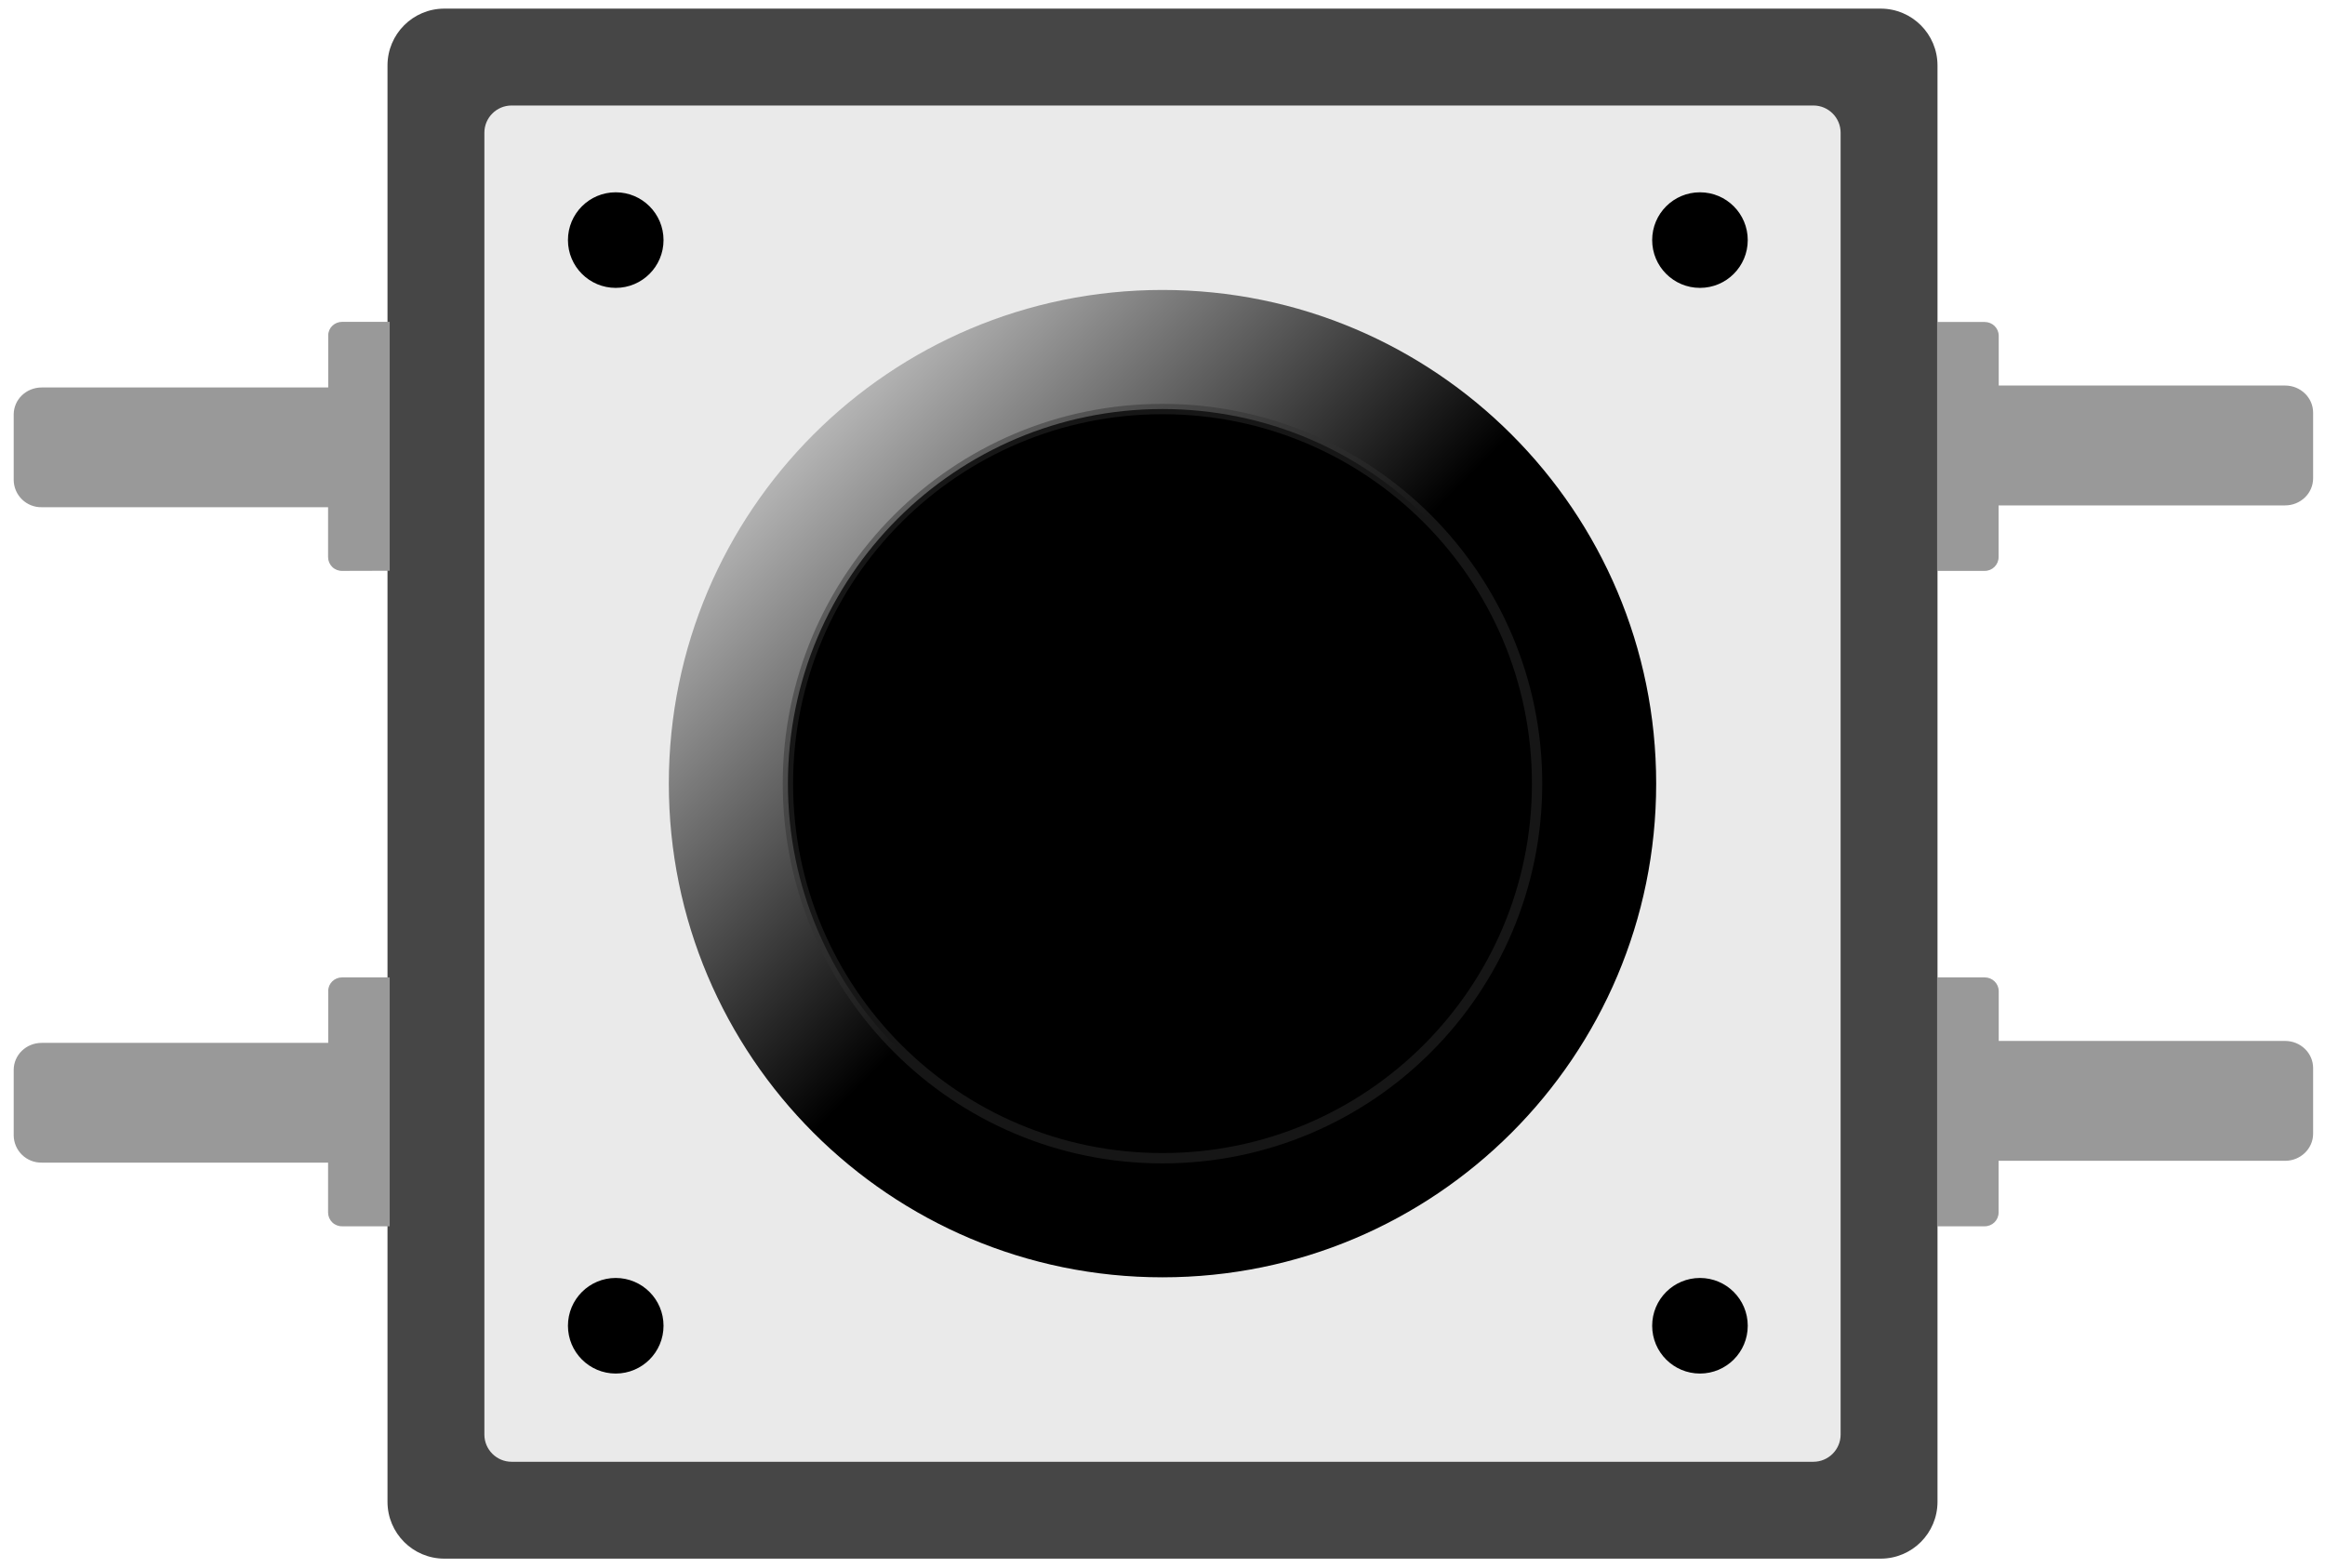
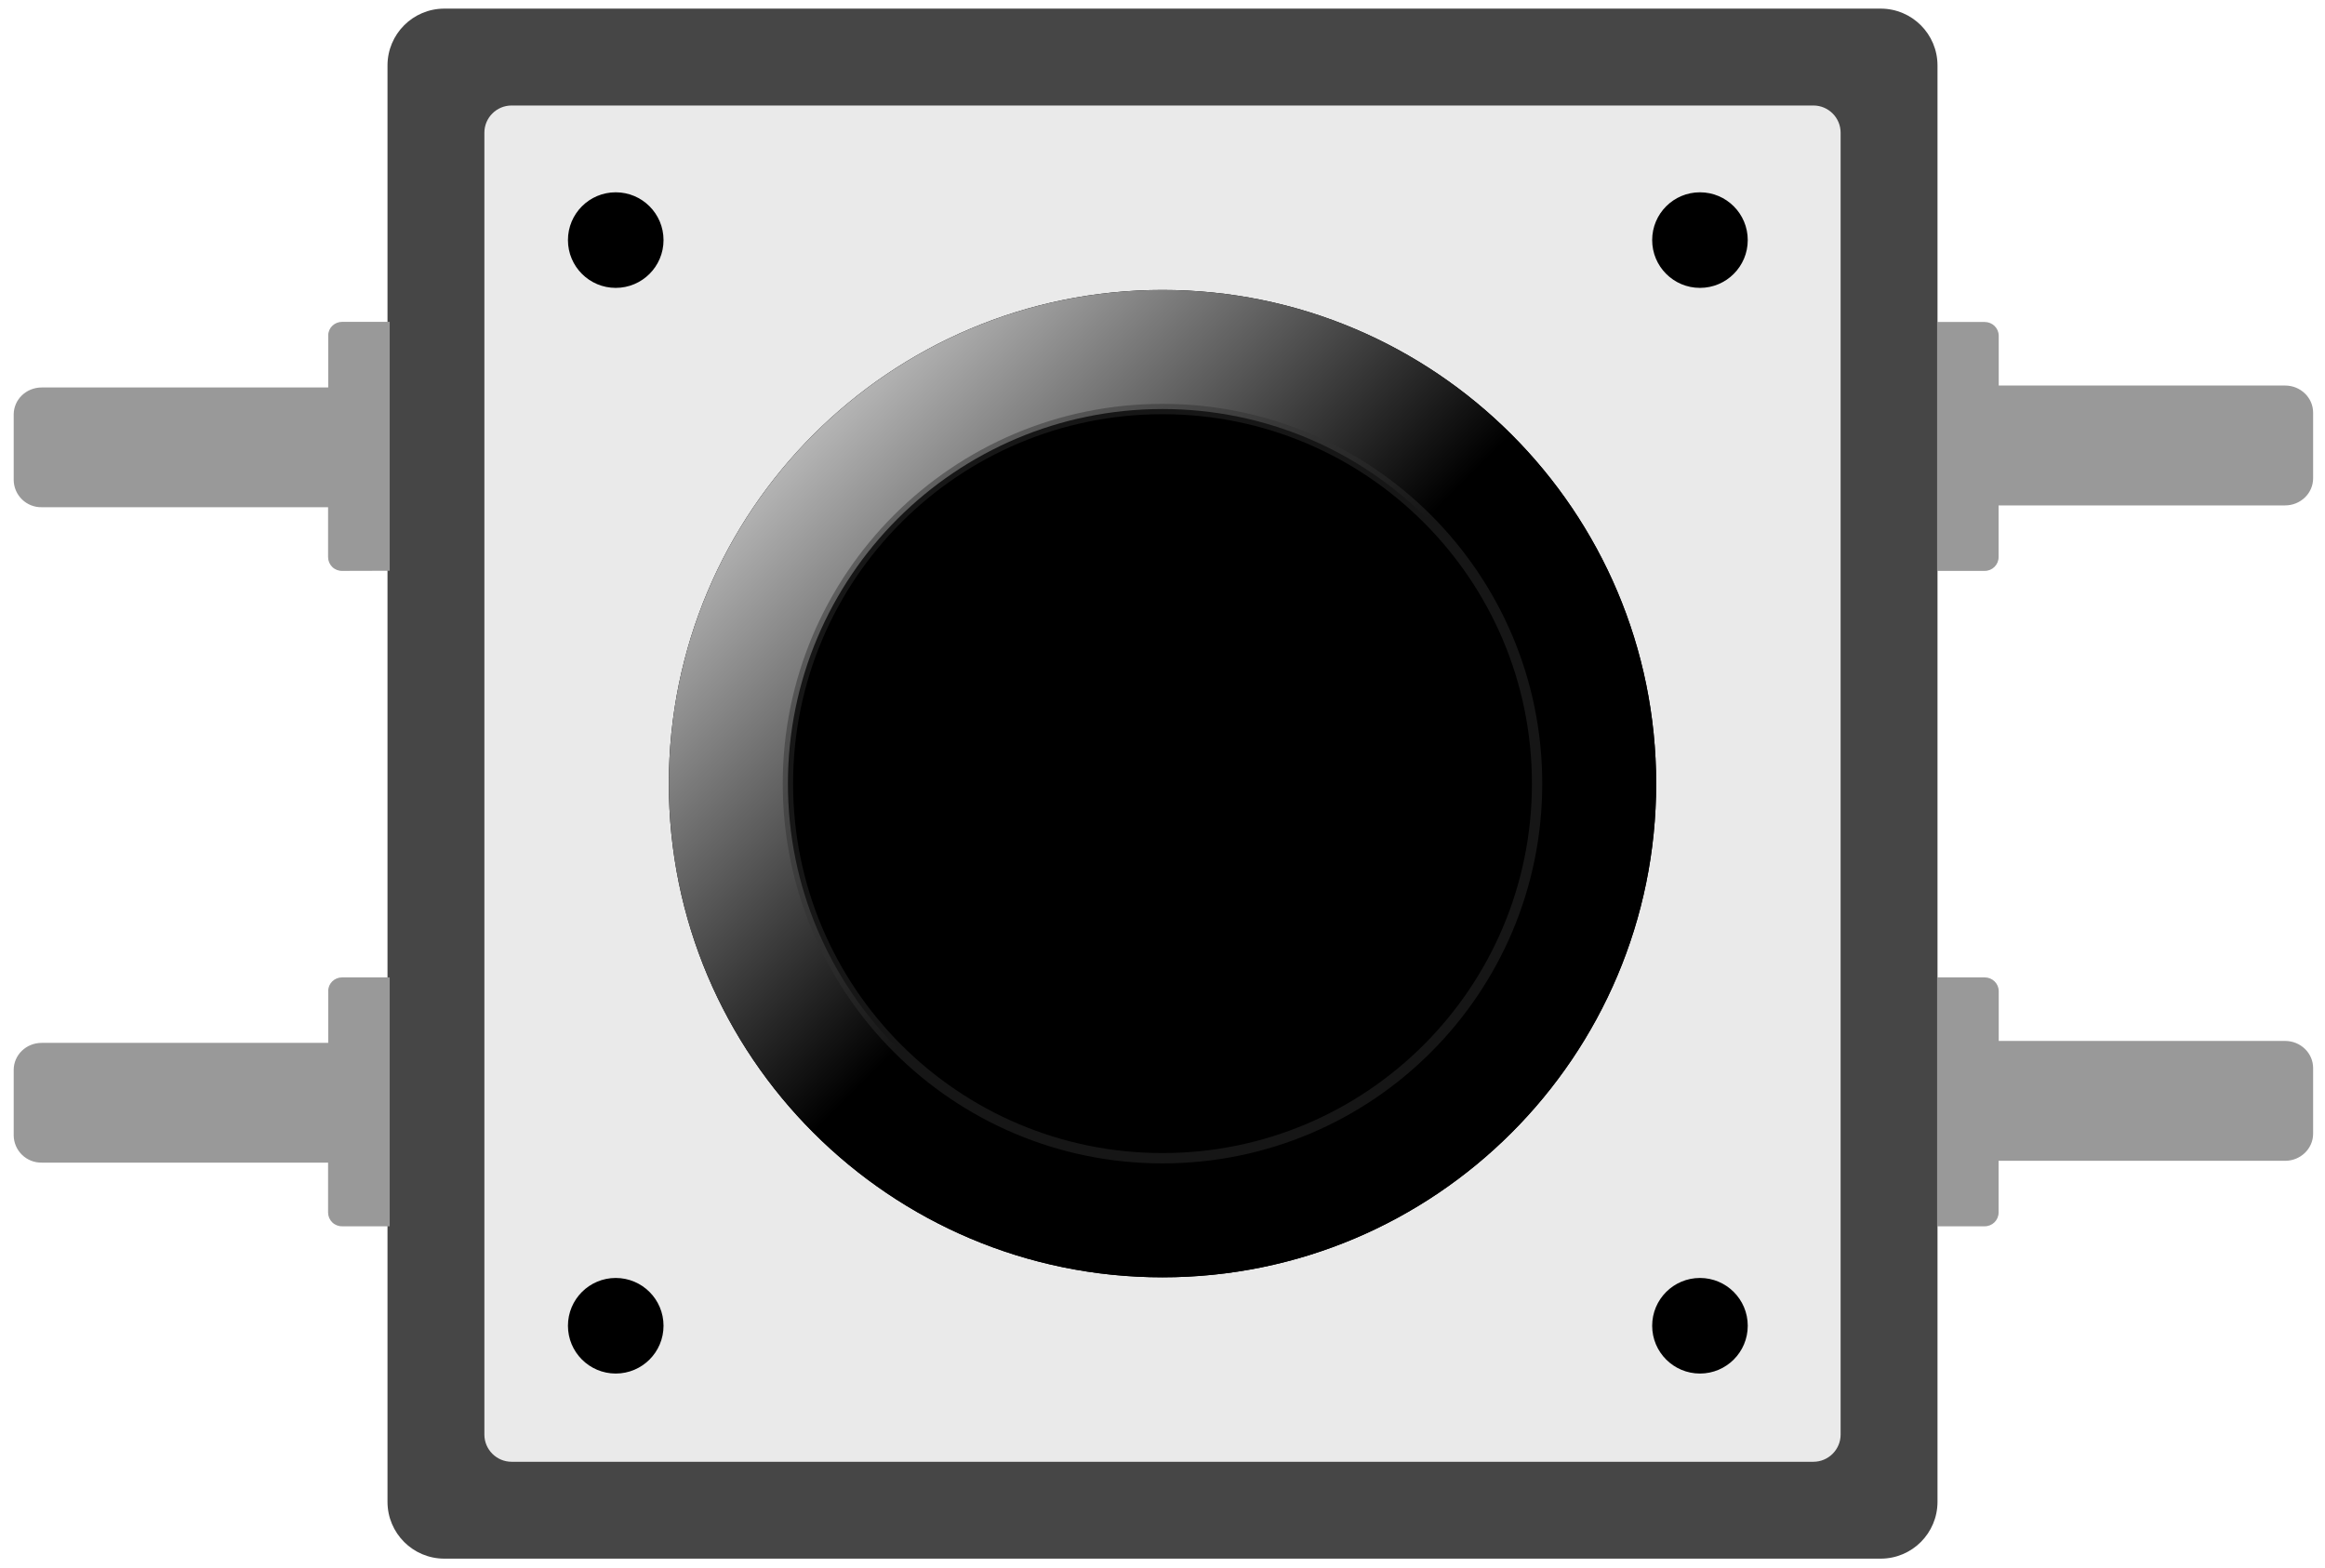
<svg xmlns="http://www.w3.org/2000/svg" width="67.283" height="12mm" viewBox="-3 0 18 12">
  <defs>
    <linearGradient id="b" x1="1" x2="0" y1="1" y2="0">
      <stop offset="0" />
      <stop offset=".3" stop-color="black" />
      <stop offset=".5" stop-color="black" />
      <stop offset="1" stop-color="#fff" />
    </linearGradient>
  </defs>
  <rect width="12" height="12" fill="#464646" rx=".44" ry=".44" />
  <rect width="10.5" height="10.5" x=".75" y=".75" fill="#eaeaea" rx=".211" ry=".211" />
  <g fill="#1b1b1">
    <circle cx="1.767" cy="1.792" r=".37" />
    <circle cx="10.161" cy="1.792" r=".37" />
    <circle cx="10.161" cy="10.197" r=".37" />
    <circle cx="1.767" cy="10.197" r=".37" />
  </g>
  <g fill="#999" stroke-width="1.015">
    <path d="M12.365 2.426c.06 0 .108.047.109.105v.387h2.217c.12 0 .217.094.217.21v.508c0 .116-.097.21-.217.21h-2.218v.401a.107.107 0 0 1-.108.106h-.368V2.426zM12.365 7.5c.06 0 .108.047.109.105v.387h2.217c.12 0 .217.094.217.21v.508c0 .116-.097.21-.217.21h-2.218v.401a.107.107 0 0 1-.108.106h-.368V7.5zM-.35 4.353a.107.107 0 0 1-.11-.106V3.86h-2.217a.213.213 0 0 1-.217-.21v-.507c0-.117.097-.21.217-.21h2.218V2.53c0-.058.048-.105.108-.105h.368v1.927zM-.35 9.427a.107.107 0 0 1-.11-.106v-.387h-2.217a.213.213 0 0 1-.217-.21v-.507c0-.117.097-.21.217-.21h2.218v-.402c0-.058.048-.105.108-.105h.368v1.927z" />
  </g>
  <g class="clickable-element">
-     <circle cx="6" cy="6" r="3.822" fill="url(#a)" />
+     <circle cx="6" cy="6" r="3.822" />
    <circle cx="6" cy="6" r="3.822" fill="url(#b)" class="button-active-circle" />
    <circle cx="6" cy="6" r="2.9" fill="black" stroke="#2f2f2f" stroke-opacity=".47" stroke-width=".08" />
  </g>
</svg>
